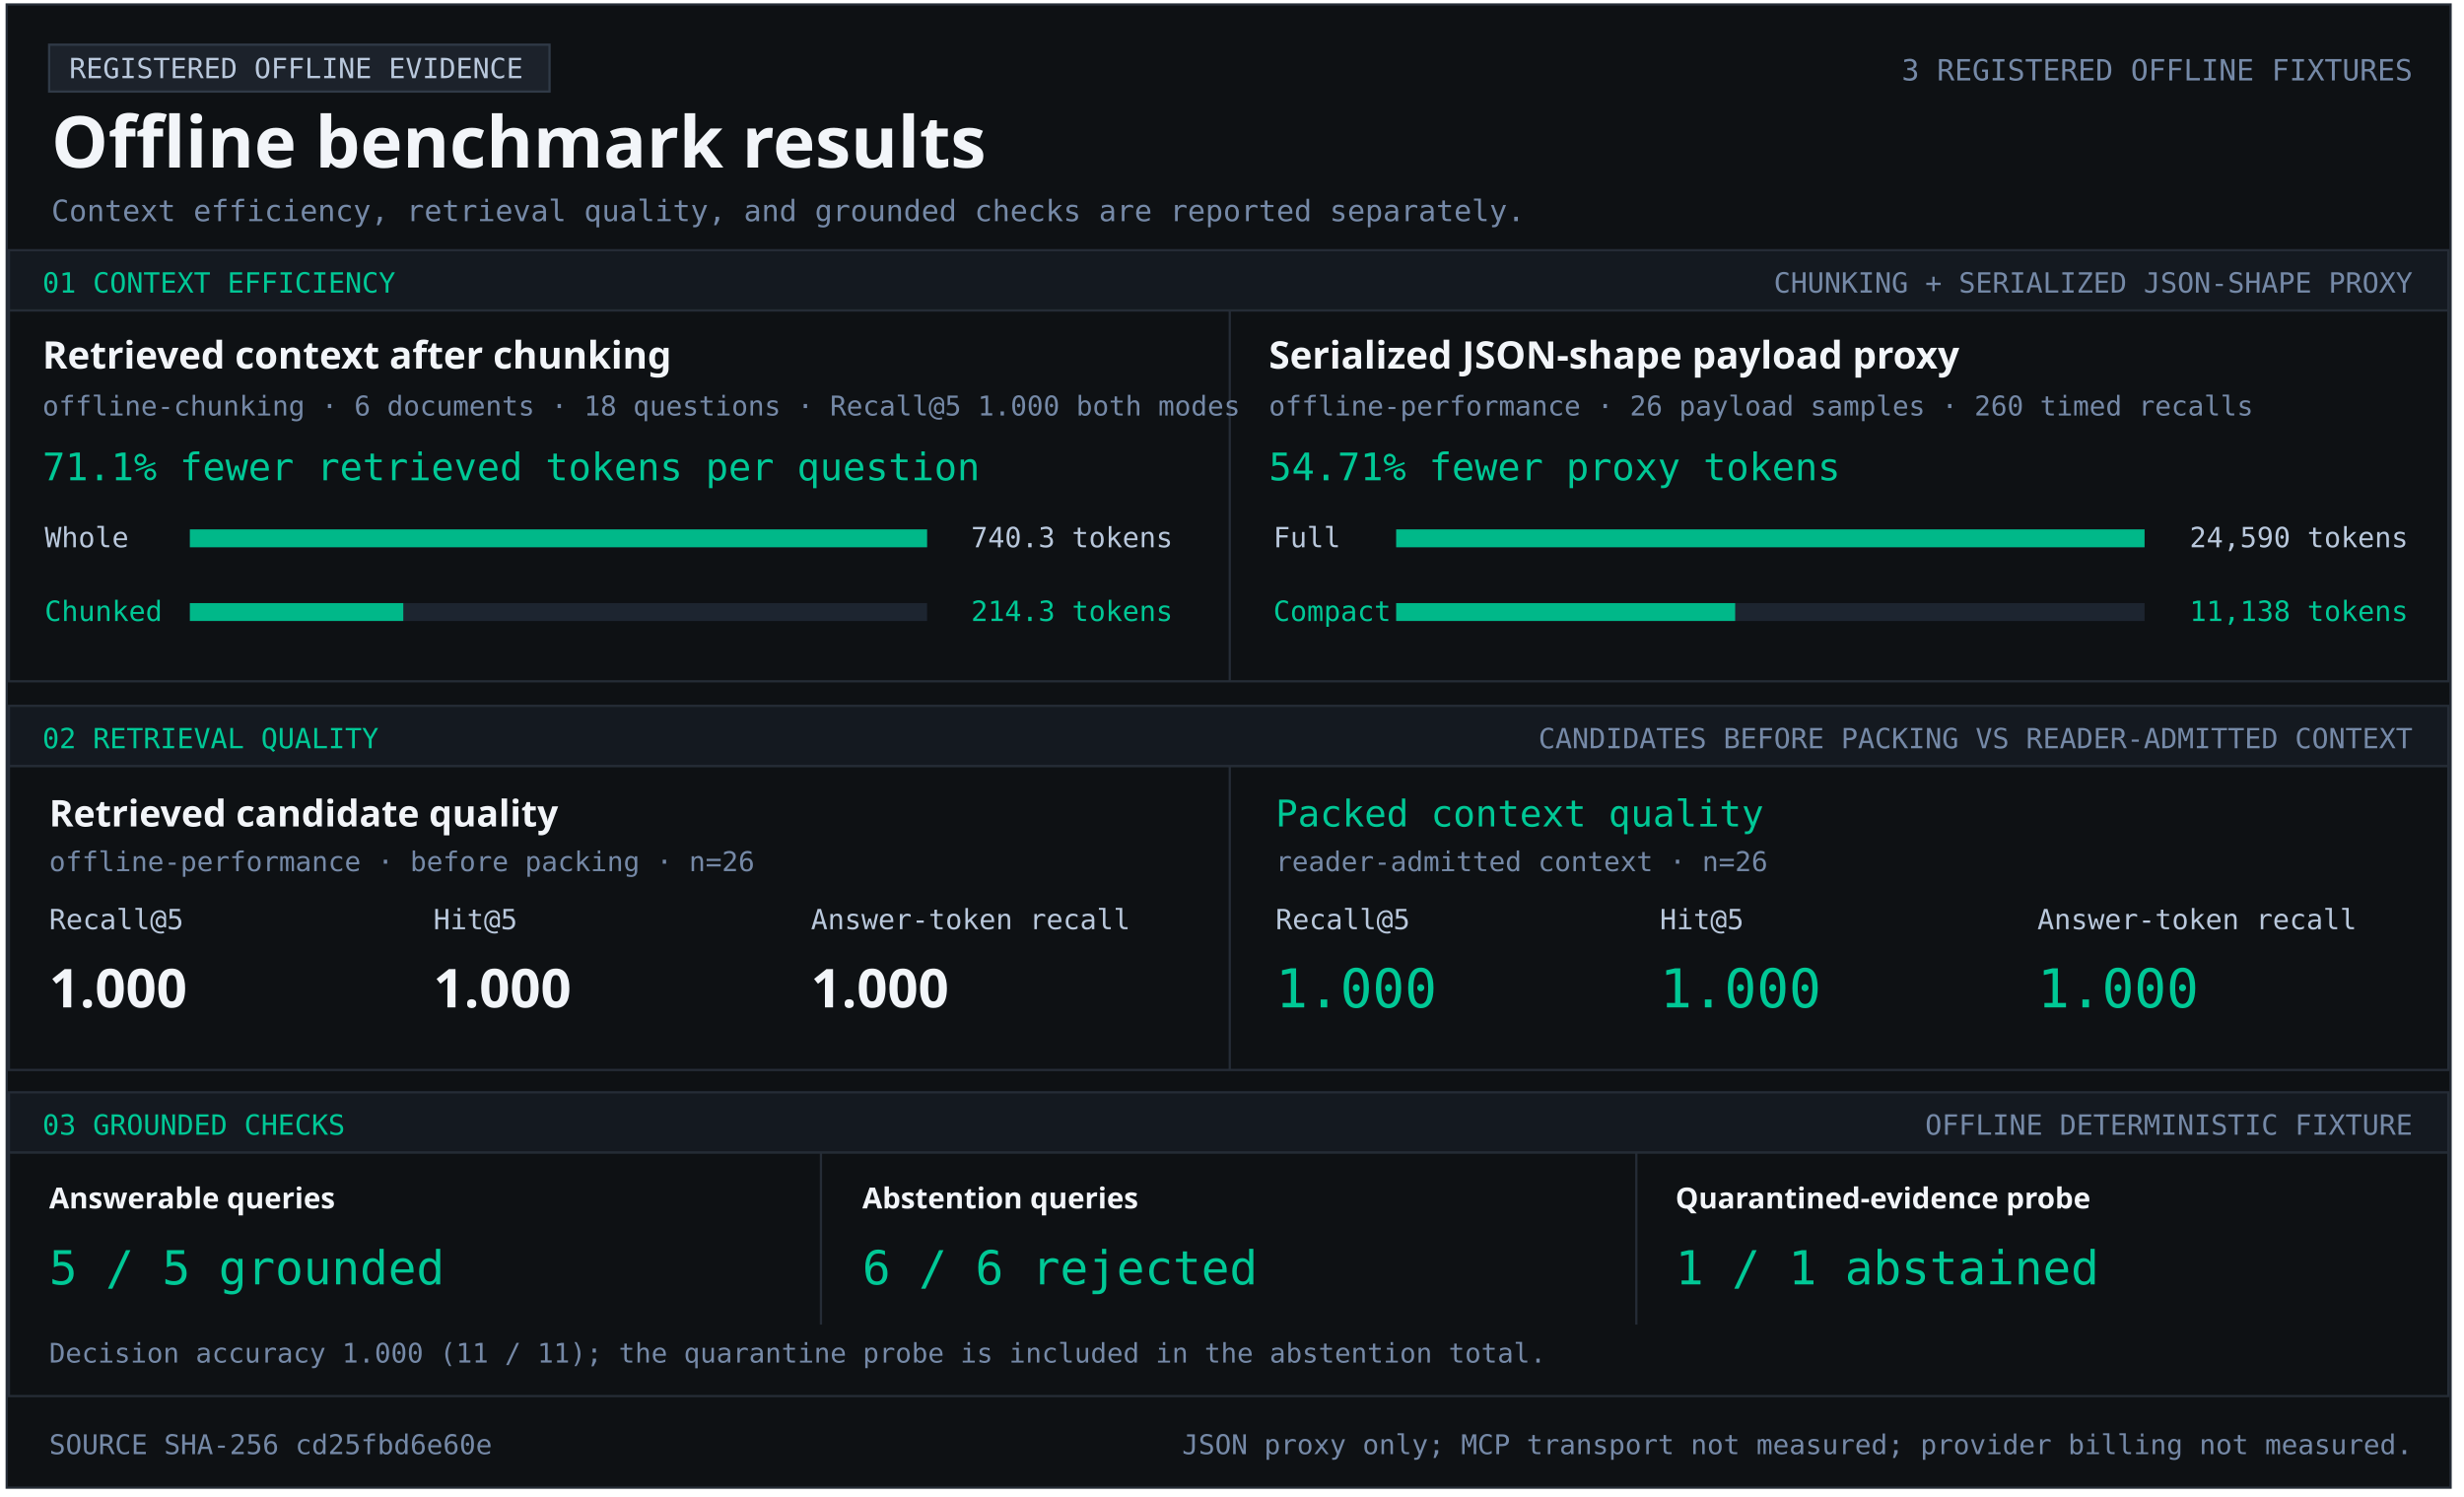
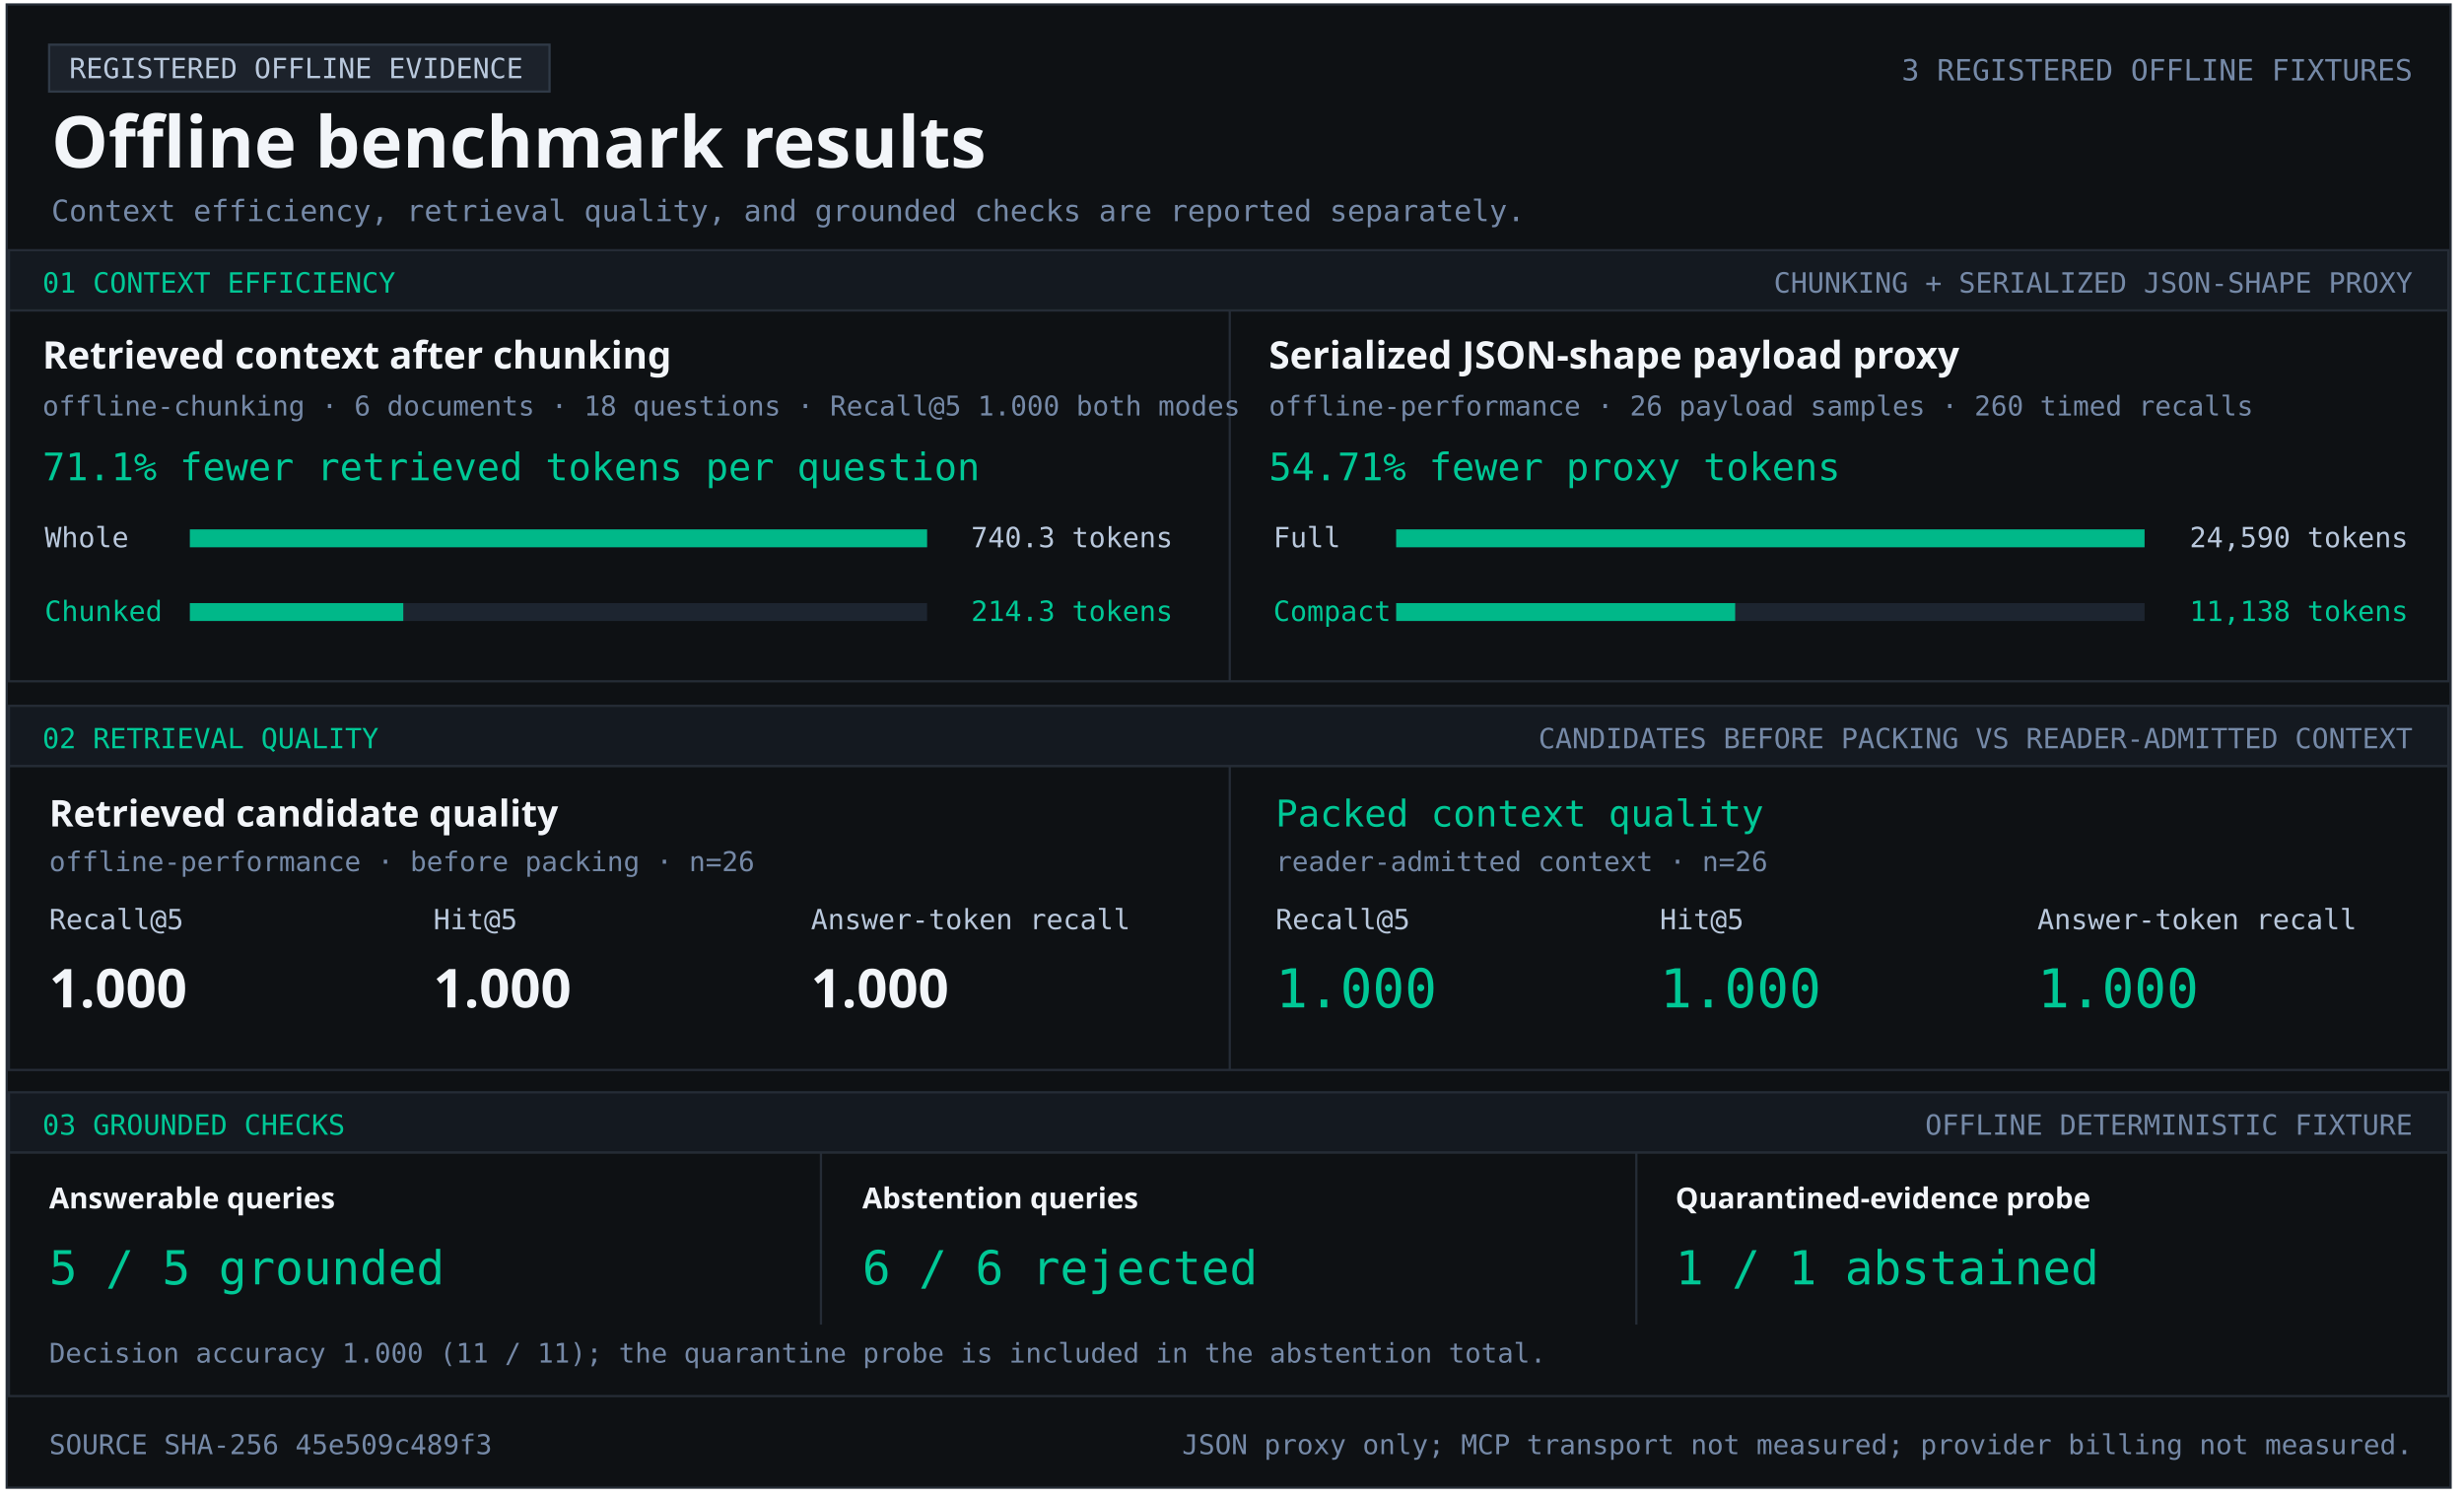
<svg xmlns="http://www.w3.org/2000/svg" width="1103" height="670" viewBox="0 0 1103 670" role="img" aria-labelledby="title desc">
  <style>text{font-family:Consolas,monospace;fill:#b9c8dc} .heading{font-family:Segoe UI,sans-serif;font-weight:700;fill:#f2f5f9} .green{fill:#00c896}.muted{fill:#7589a7}</style>
  <rect x="3" y="2" width="1094" height="664" fill="#0e1114" stroke="#252c36" />
  <rect x="22" y="20" width="224" height="21" fill="#1c222b" stroke="#303a47" />
  <text x="31" y="35" font-size="12.5" text-anchor="start">REGISTERED OFFLINE EVIDENCE</text>
  <text x="23" y="75" font-size="32" class="heading" text-anchor="start">Offline benchmark results</text>
  <text x="1080" y="36" font-size="13.1" class="muted" text-anchor="end">3 REGISTERED OFFLINE FIXTURES</text>
  <text x="23" y="99" font-size="13.2" class="muted" text-anchor="start">Context efficiency, retrieval quality, and grounded checks are reported separately.</text>
  <rect x="4" y="112" width="1092" height="27" fill="#141920" stroke="#252c36" />
  <text x="19" y="131" font-size="12.5" class="green" text-anchor="start">01  CONTEXT EFFICIENCY</text>
  <text x="1080" y="131" font-size="12.5" class="muted" text-anchor="end">CHUNKING + SERIALIZED JSON-SHAPE PROXY</text>
  <rect x="4" y="139" width="1092" height="166" fill="#0e1114" stroke="#252c36" />
  <rect x="550" y="139" width="1" height="166" fill="#252c36" />
  <text x="19" y="165" font-size="17" class="heading" text-anchor="start">Retrieved context after chunking</text>
  <text x="19" y="186" font-size="12.2" class="muted" text-anchor="start">offline-chunking · 6 documents · 18 questions · Recall@5 1.000 both modes</text>
  <text x="19" y="215" font-size="17" class="green" text-anchor="start">71.1% fewer retrieved tokens per question</text>
  <text x="20" y="245" font-size="12.5" text-anchor="start">Whole</text>
  <rect x="85" y="237" width="330" height="8" fill="#1d2530" />
  <rect x="85" y="237" width="330.00" height="8" fill="#00b889" />
  <text x="525" y="245" font-size="12.5" text-anchor="end">740.3 tokens</text>
  <text x="20" y="278" font-size="12.5" class="green" text-anchor="start">Chunked</text>
  <rect x="85" y="270" width="330" height="8" fill="#1d2530" />
  <rect x="85" y="270" width="95.53" height="8" fill="#00b889" />
  <text x="525" y="278" font-size="12.5" class="green" text-anchor="end">214.3 tokens</text>
  <text x="568" y="165" font-size="17" class="heading" text-anchor="start">Serialized JSON-shape payload proxy</text>
  <text x="568" y="186" font-size="12.2" class="muted" text-anchor="start">offline-performance · 26 payload samples · 260 timed recalls</text>
  <text x="568" y="215" font-size="17" class="green" text-anchor="start">54.71% fewer proxy tokens</text>
  <text x="570" y="245" font-size="12.5" text-anchor="start">Full</text>
  <rect x="625" y="237" width="335" height="8" fill="#1d2530" />
  <rect x="625" y="237" width="335.00" height="8" fill="#00b889" />
  <text x="1078" y="245" font-size="12.5" text-anchor="end">24,590 tokens</text>
  <text x="570" y="278" font-size="12.5" class="green" text-anchor="start">Compact</text>
  <rect x="625" y="270" width="335" height="8" fill="#1d2530" />
  <rect x="625" y="270" width="151.74" height="8" fill="#00b889" />
  <text x="1078" y="278" font-size="12.5" class="green" text-anchor="end">11,138 tokens</text>
  <rect x="4" y="316" width="1092" height="27" fill="#141920" stroke="#252c36" />
  <text x="19" y="335" font-size="12.5" class="green" text-anchor="start">02  RETRIEVAL QUALITY</text>
  <text x="1080" y="335" font-size="12.5" class="muted" text-anchor="end">CANDIDATES BEFORE PACKING VS READER-ADMITTED CONTEXT</text>
  <rect x="4" y="343" width="1092" height="136" fill="#0e1114" stroke="#252c36" />
  <rect x="550" y="343" width="1" height="136" fill="#252c36" />
  <text x="22" y="370" font-size="16.5" class="heading" text-anchor="start">Retrieved candidate quality</text>
  <text x="22" y="390" font-size="12.2" class="muted" text-anchor="start">offline-performance · before packing · n=26</text>
  <text x="22" y="416" font-size="12.5" text-anchor="start">Recall@5</text>
  <text x="194" y="416" font-size="12.5" text-anchor="start">Hit@5</text>
  <text x="363" y="416" font-size="12.5" text-anchor="start">Answer-token recall</text>
  <text x="22" y="451" font-size="24" class="heading" text-anchor="start">1.000</text>
  <text x="194" y="451" font-size="24" class="heading" text-anchor="start">1.000</text>
  <text x="363" y="451" font-size="24" class="heading" text-anchor="start">1.000</text>
  <text x="571" y="370" font-size="16.5" class="green" text-anchor="start">Packed context quality</text>
  <text x="571" y="390" font-size="12.2" class="muted" text-anchor="start">reader-admitted context · n=26</text>
  <text x="571" y="416" font-size="12.5" text-anchor="start">Recall@5</text>
  <text x="743" y="416" font-size="12.5" text-anchor="start">Hit@5</text>
  <text x="912" y="416" font-size="12.5" text-anchor="start">Answer-token recall</text>
  <text x="571" y="451" font-size="24" class="green" text-anchor="start">1.000</text>
  <text x="743" y="451" font-size="24" class="green" text-anchor="start">1.000</text>
  <text x="912" y="451" font-size="24" class="green" text-anchor="start">1.000</text>
  <rect x="4" y="489" width="1092" height="27" fill="#141920" stroke="#252c36" />
  <text x="19" y="508" font-size="12.5" class="green" text-anchor="start">03  GROUNDED CHECKS</text>
  <text x="1080" y="508" font-size="12.5" class="muted" text-anchor="end">OFFLINE DETERMINISTIC FIXTURE</text>
  <rect x="4" y="516" width="1092" height="109" fill="#0e1114" stroke="#252c36" />
  <rect x="367" y="516" width="1" height="77" fill="#252c36" />
  <rect x="732" y="516" width="1" height="77" fill="#252c36" />
  <text x="22" y="541" font-size="13" class="heading" text-anchor="start">Answerable queries</text>
  <text x="22" y="575" font-size="21" class="green" text-anchor="start">5 / 5 grounded</text>
  <text x="386" y="541" font-size="13" class="heading" text-anchor="start">Abstention queries</text>
  <text x="386" y="575" font-size="21" class="green" text-anchor="start">6 / 6 rejected</text>
  <text x="750" y="541" font-size="13" class="heading" text-anchor="start">Quarantined-evidence probe</text>
  <text x="750" y="575" font-size="21" class="green" text-anchor="start">1 / 1 abstained</text>
  <text x="22" y="610" font-size="12.1" class="muted" text-anchor="start">Decision accuracy 1.000 (11 / 11); the quarantine probe is included in the abstention total.</text>
-   <text x="22" y="651" font-size="12.2" class="muted" text-anchor="start">SOURCE SHA-256  cd25fbd6e60e</text>
+   <text x="22" y="651" font-size="12.2" class="muted" text-anchor="start">SOURCE SHA-256  45e509c489f3</text>
  <text x="1080" y="651" font-size="12.2" class="muted" text-anchor="end">JSON proxy only; MCP transport not measured; provider billing not measured.</text>
</svg>
